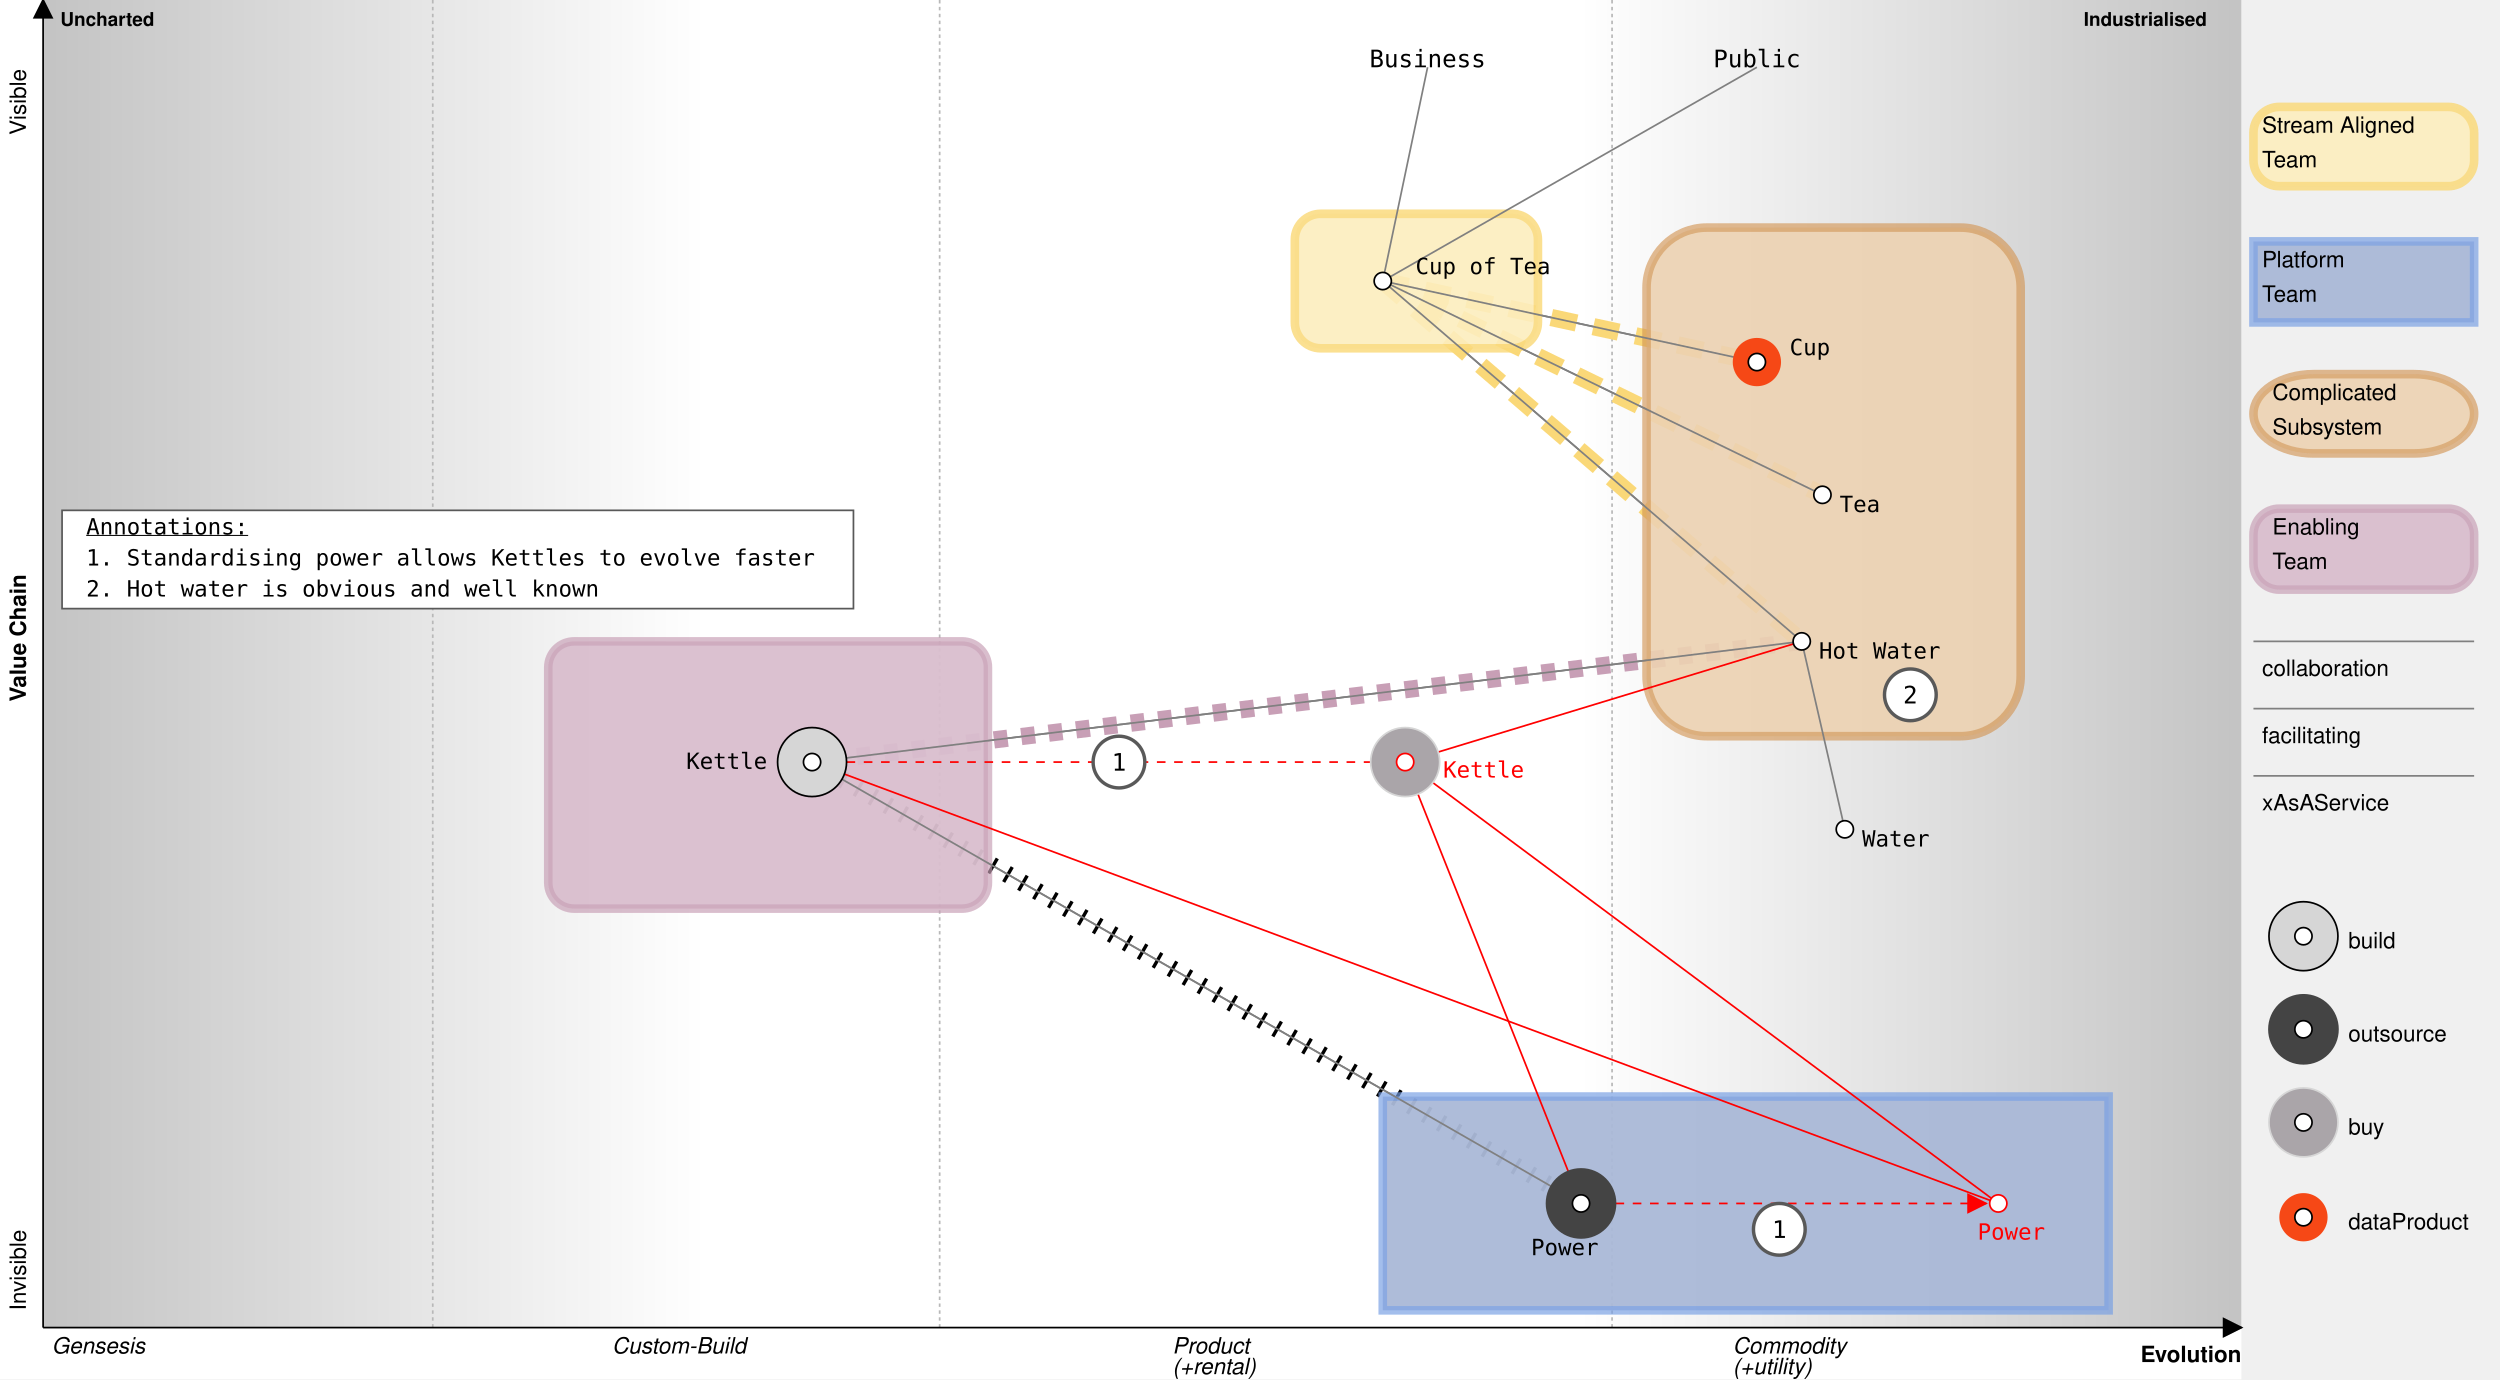
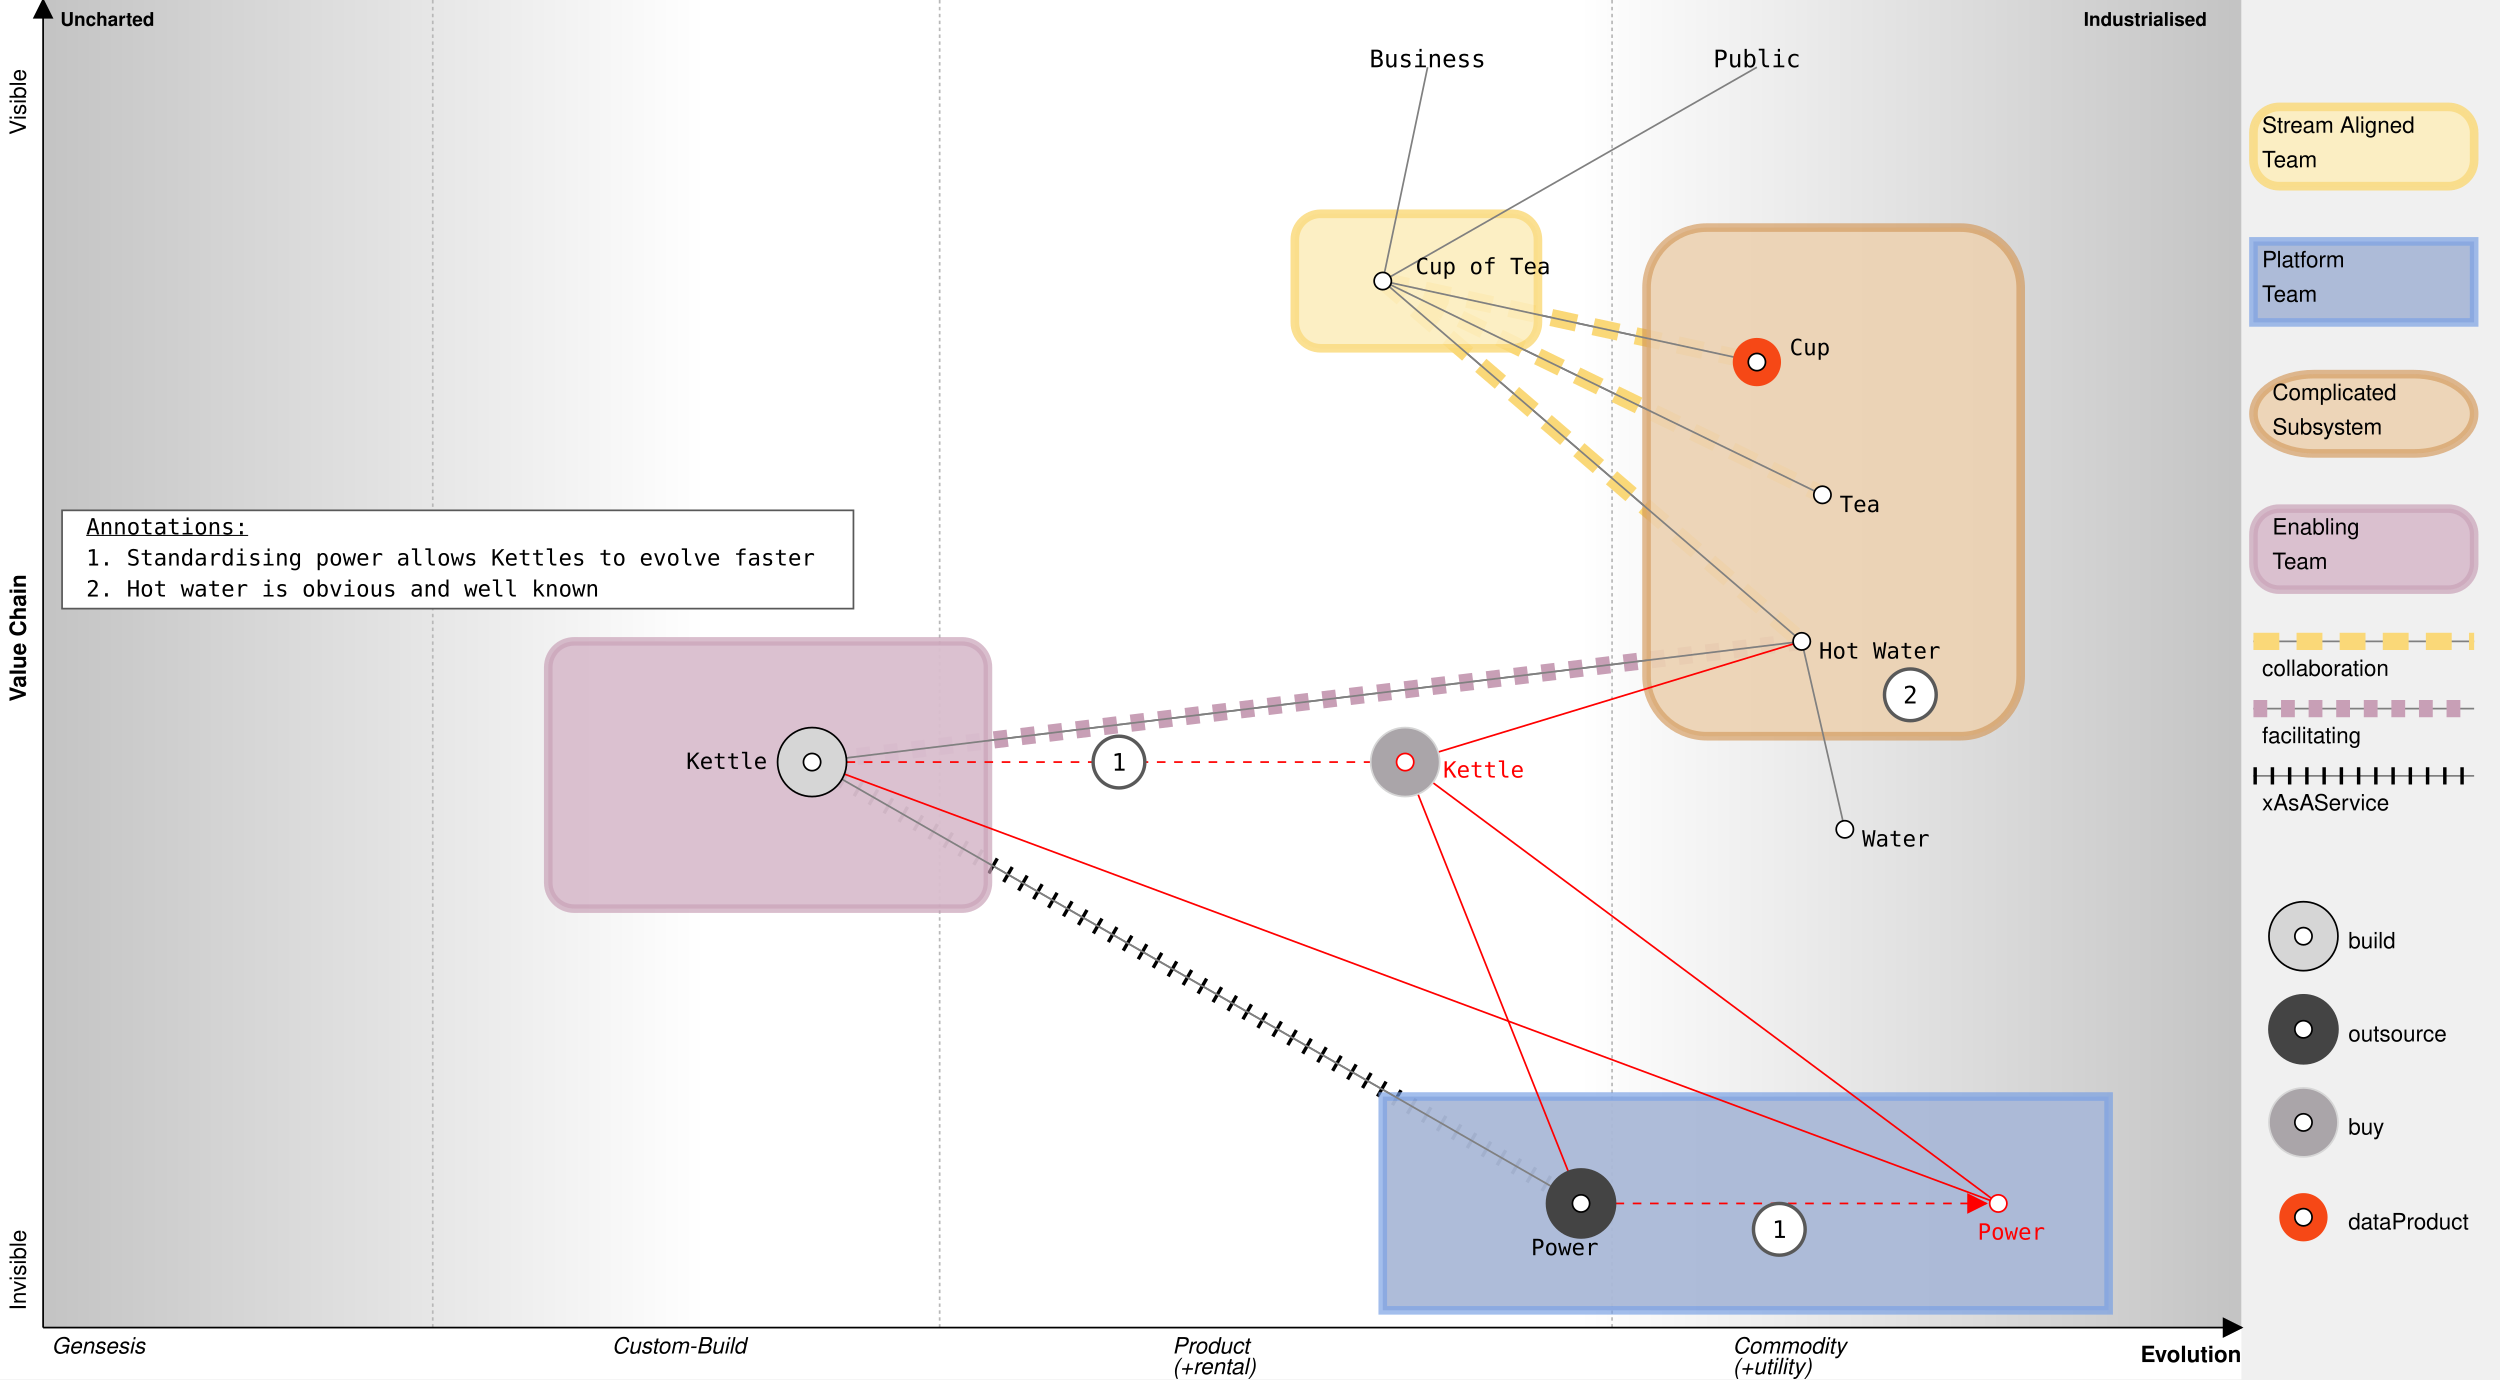
<svg xmlns="http://www.w3.org/2000/svg" width="1450" height="800">
  <g font-family="&quot;Helvetica Neue&quot;,Helvetica,Arial,sans-serif" font-size="13px">
    <g transform="translate(1307,62)">
      <rect x="0" y="0" width="128" height="46" rx="15" ry="15" fill="rgb(252, 237, 190)" opacity="0.9" stroke="rgb(250,216,120)" stroke-opacity="0.9" stroke-width="5px" />
    </g>
    <text x="1312" y="77">Stream Aligned</text>
    <text x="1312" y="97">Team</text>
    <g transform="translate(1307,140)">
      <rect x="0" y="0" width="128" height="47" fill="rgb(170, 185, 215)" opacity="0.95" stroke="rgb(119,159,229)" stroke-opacity="0.7" stroke-width="5px" />
    </g>
    <text x="1312" y="155">Platform</text>
    <text x="1312" y="175">Team</text>
    <g transform="translate(1307,217)">
      <rect x="0" y="0" width="128" height="46" rx="35" ry="35" fill="rgb(236, 210, 177)" opacity="0.9" stroke="rgb(210,149,84)" stroke-opacity="0.7" stroke-width="5px" />
    </g>
    <text x="1318" y="232">Complicated</text>
    <text x="1318" y="252">Subsystem</text>
    <g transform="translate(1307,295)">
      <rect x="0" y="0" width="128" height="47" rx="15" ry="15" fill="rgb(217, 190, 206)" opacity="0.95" stroke="rgb(200,159,182)" stroke-opacity="0.7" stroke-width="5px" />
    </g>
    <text x="1318" y="310">Enabling</text>
    <text x="1318" y="330">Team</text>
    <line x1="1307" y1="372" x2="1435" y2="372" stroke="grey" stroke-width="1" />
+     <line x1="1307" y1="372" x2="1435" y2="372" stroke-dasharray="15 10" stroke="rgb(250,216,120)" stroke-width="10" />
    <text x="1312" y="392">collaboration</text>
    <line x1="1307" y1="411" x2="1435" y2="411" stroke="grey" stroke-width="1" />
+     <line x1="1307" y1="411" x2="1435" y2="411" stroke-dasharray="8 8" stroke="rgb(200,159,182)" stroke-width="10" />
    <text x="1312" y="431">facilitating</text>
    <line x1="1307" y1="450" x2="1435" y2="450" stroke="grey" stroke-width="1" />
+     <line x1="1307" y1="450" x2="1435" y2="450" stroke-dasharray="2 8" stroke="black" stroke-width="10" />
    <text x="1312" y="470">xAsAService</text>
    <g transform="translate(1336,543)">
      <text x="0" y="0" />
      <circle cx="0" cy="0" r="20" fill="#D6D6D6" stroke="#000000" />
      <circle cx="0" cy="0" r="5" stroke-width="1" stroke="black" fill="white" />
    </g>
    <text x="1362" y="550">build</text>
    <g transform="translate(1336,597)">
      <text x="0" y="0" />
      <circle cx="0" cy="0" r="20" fill="#444444" stroke="#444444" />
      <circle cx="0" cy="0" r="5" stroke-width="1" stroke="black" fill="white" />
    </g>
    <text x="1362" y="604">outsource</text>
    <g transform="translate(1336,651)">
      <text x="0" y="0" />
      <circle cx="0" cy="0" r="20" fill="#AAA5A9" stroke="#D6D6D6" />
      <circle cx="0" cy="0" r="5" stroke-width="1" stroke="black" fill="white" />
    </g>
    <text x="1362" y="658">buy</text>
    <g transform="translate(1336,706)">
      <text x="0" y="0" />
      <circle cx="0" cy="0" r="14" fill="rgb(246,72,22)" />
      <circle cx="0" cy="0" r="5" stroke-width="1" stroke="black" fill="white" />
    </g>
    <text x="1362" y="713">dataProduct</text>
  </g>
  <rect x="0" y="0" width="1300" height="800" style="fill:white" />
  <defs>
    <linearGradient id="wardleyGradient" x1="0%" y1="0%" x2="100%" y2="0%">
      <stop offset="0%" stop-color="rgb(196,196,196)" stop-opacity="1.00" />
      <stop offset="30%" stop-color="rgb(255,255,255)" stop-opacity="1.00" />
      <stop offset="70%" stop-color="rgb(255,255,255)" stop-opacity="1.00" />
      <stop offset="100%" stop-color="rgb(196,196,196)" stop-opacity="1.00" />
    </linearGradient>
    <marker id="arrow" refX="15" refY="0" markerWidth="12" markerHeight="12" viewBox="0 -5 10 10">
      <path d="M0,-5L10,0L0,5" style="fill:red" />
    </marker>
    <marker id="graphArrow" refX="9" refY="0" markerWidth="12" markerHeight="12" viewBox="0 -5 10 10">
      <path d="M0,-5L10,0L0,5" style="fill:black" />
    </marker>
    <marker id="hexagon" refX="0" refY="0" markerWidth="15" markerHeight="15">
      <polygon points="723,314 543,625 183,625 3,314 183,2 543,2 723,314" fill="white" stroke="black" stroke-width="2" />
    </marker>
  </defs>
  <rect x="25" y="0" width="1275" height="770" style="fill:url(#wardleyGradient)" />
  <g transform="translate(0,800) rotate(270)">
    <g font-family="&quot;Helvetica Neue&quot;,Helvetica,Arial,sans-serif" font-size="13px"> &gt;
<line x1="30" y1="25" x2="800" y2="25" stroke="black" stroke-width="1" marker-end="url(#graphArrow)" />
      <line x1="800" y1="251" x2="30" y2="251" stroke="#b8b8b8" stroke-dasharray="2,2" />
      <line x1="800" y1="545" x2="30" y2="545" stroke="#b8b8b8" stroke-dasharray="2,2" />
      <line x1="800" y1="935" x2="30" y2="935" stroke="#b8b8b8" stroke-dasharray="2,2" />
      <text x="40" y="15" text-anchor="start">Invisible</text>
      <text x="760" y="15" text-anchor="end">Visible</text>
      <text x="430" y="15" text-anchor="middle" font-weight="bold">Value Chain</text>
    </g>
  </g>
  <line x1="25" y1="770" x2="1300" y2="770" stroke="black" stroke-width="1" marker-end="url(#graphArrow)" />
  <g font-family="&quot;Helvetica Neue&quot;,Helvetica,Arial,sans-serif" font-size="13px" font-style="italic">
    <text x="35" y="15" font-style="normal" font-size="11px" font-weight="bold">Uncharted</text>
    <text x="1280" y="15" font-style="normal" font-size="11px" font-weight="bold" text-anchor="end">Industrialised</text>
    <text x="30" y="785">Gensesis</text>
    <text x="355" y="785">Custom-Build</text>
    <text x="680" y="785">Product</text>
    <text x="680" y="797">(+rental)</text>
    <text x="1005" y="785">Commodity</text>
    <text x="1005" y="797">(+utility)</text>
    <text x="1300" y="790" text-anchor="end" font-weight="bold" font-style="normal">Evolution</text>
  </g>
  <g font-family="Consolas, Lucida Console, monospace" font-weight="14px" font-size="13px">
    <g id="teamRelations">
      <line x1="1045" y1="372" x2="471" y2="442" stroke="grey" stroke-width="1" />
      <line x1="1045" y1="372" x2="471" y2="442" stroke-dasharray="8 8" stroke="rgb(200,159,182)" stroke-width="10" />
      <line x1="802" y1="163" x2="1019" y2="210" stroke="grey" stroke-width="1" />
      <line x1="802" y1="163" x2="1019" y2="210" stroke-dasharray="15 10" stroke="rgb(250,216,120)" stroke-width="10" />
      <line x1="802" y1="163" x2="1057" y2="287" stroke="grey" stroke-width="1" />
      <line x1="802" y1="163" x2="1057" y2="287" stroke-dasharray="15 10" stroke="rgb(250,216,120)" stroke-width="10" />
      <line x1="802" y1="163" x2="1045" y2="372" stroke="grey" stroke-width="1" />
      <line x1="802" y1="163" x2="1045" y2="372" stroke-dasharray="15 10" stroke="rgb(250,216,120)" stroke-width="10" />
      <line x1="471" y1="442" x2="917" y2="698" stroke="grey" stroke-width="1" />
      <line x1="471" y1="442" x2="917" y2="698" stroke-dasharray="2 8" stroke="black" stroke-width="10" />
    </g>
    <g id="teamtopologies">
+       <g transform="translate(318,372)">
+         <rect x="0" y="0" width="255" height="155" rx="15" ry="15" fill="rgb(217, 190, 206)" opacity="0.95" stroke="rgb(200,159,182)" stroke-opacity="0.7" stroke-width="5px" />
+       </g>
      <g transform="translate(751,124)">
        <rect x="0" y="0" width="141" height="78" rx="15" ry="15" fill="rgb(252, 237, 190)" opacity="0.9" stroke="rgb(250,216,120)" stroke-opacity="0.9" stroke-width="5px" />
      </g>
      <g transform="translate(802,636)">
        <rect x="0" y="0" width="421" height="124" fill="rgb(170, 185, 215)" opacity="0.95" stroke="rgb(119,159,229)" stroke-opacity="0.7" stroke-width="5px" />
      </g>
      <g transform="translate(955,132)">
        <rect x="0" y="0" width="217" height="295" rx="35" ry="35" fill="rgb(236, 210, 177)" opacity="0.9" stroke="rgb(210,149,84)" stroke-opacity="0.7" stroke-width="5px" />
-       </g>
-       <g transform="translate(318,372)">
-         <rect x="0" y="0" width="255" height="155" rx="15" ry="15" fill="rgb(217, 190, 206)" opacity="0.95" stroke="rgb(200,159,182)" stroke-opacity="0.7" stroke-width="5px" />
      </g>
    </g>
    <g id="links">
      <line x1="1045" y1="372" x2="1070" y2="481" stroke="grey" stroke-width="1" />
      <line x1="1045" y1="372" x2="471" y2="442" stroke="grey" stroke-width="1" />
      <line x1="1045" y1="372" x2="815" y2="442" stroke="red" stroke-width="1" />
-       <line x1="917" y1="698" x2="1159" y2="698" stroke-dasharray="5 5" stroke="red" stroke-width="1" marker-end="url(#arrow)" />
+       <line x1="815" y1="442" x2="1159" y2="698" stroke="red" stroke-width="1" />
+       <line x1="815" y1="442" x2="917" y2="698" stroke="red" stroke-width="1" />
      <line x1="828" y1="39" x2="802" y2="163" stroke="grey" stroke-width="1" />
      <line x1="1019" y1="39" x2="802" y2="163" stroke="grey" stroke-width="1" />
      <line x1="802" y1="163" x2="1019" y2="210" stroke="grey" stroke-width="1" />
      <line x1="802" y1="163" x2="1057" y2="287" stroke="grey" stroke-width="1" />
      <line x1="802" y1="163" x2="1045" y2="372" stroke="grey" stroke-width="1" />
+       <line x1="471" y1="442" x2="917" y2="698" stroke="grey" stroke-width="1" />
      <line x1="471" y1="442" x2="1159" y2="698" stroke="red" stroke-width="1" />
      <line x1="471" y1="442" x2="815" y2="442" stroke-dasharray="5 5" stroke="red" stroke-width="1" marker-end="url(#arrow)" />
-       <line x1="471" y1="442" x2="917" y2="698" stroke="grey" stroke-width="1" />
-       <line x1="815" y1="442" x2="917" y2="698" stroke="red" stroke-width="1" />
-       <line x1="815" y1="442" x2="1159" y2="698" stroke="red" stroke-width="1" />
+       <line x1="917" y1="698" x2="1159" y2="698" stroke-dasharray="5 5" stroke="red" stroke-width="1" marker-end="url(#arrow)" />
    </g>
    <g id="components">
-       <g transform="translate(828,39)">
-         <text x="0" y="0" font-weight="14px" font-size="14px" text-anchor="middle">Business</text>
-       </g>
      <g transform="translate(1019,39)">
        <text x="0" y="0" font-weight="14px" font-size="14px" text-anchor="middle">Public</text>
-       </g>
-       <g transform="translate(802,163)">
-         <text x="19" y="-4">Cup of Tea</text>
-         <circle cx="0" cy="0" r="5" stroke-width="1" stroke="black" fill="white" />
-       </g>
-       <g transform="translate(1057,287)">
-         <text x="10" y="10">Tea</text>
-         <circle cx="0" cy="0" r="5" stroke-width="1" stroke="black" fill="white" />
      </g>
      <g transform="translate(1019,210)">
        <text x="19" y="-4">Cup</text>
        <circle cx="0" cy="0" r="14" fill="rgb(246,72,22)" />
        <circle cx="0" cy="0" r="5" stroke-width="1" stroke="black" fill="white" />
      </g>
+       <g transform="translate(1159,698)">
+         <text x="-12" y="21" fill="red">Power</text>
+         <circle cx="0" cy="0" r="5" stroke-width="1" stroke="red" fill="white" />
+       </g>
+       <g transform="translate(828,39)">
+         <text x="0" y="0" font-weight="14px" font-size="14px" text-anchor="middle">Business</text>
+       </g>
+       <g transform="translate(1057,287)">
+         <text x="10" y="10">Tea</text>
+         <circle cx="0" cy="0" r="5" stroke-width="1" stroke="black" fill="white" />
+       </g>
      <g transform="translate(471,442)">
        <text x="-73" y="4">Kettle</text>
        <circle cx="0" cy="0" r="20" fill="#D6D6D6" stroke="#000000" />
+         <circle cx="0" cy="0" r="5" stroke-width="1" stroke="black" fill="white" />
+       </g>
+       <g transform="translate(802,163)">
+         <text x="19" y="-4">Cup of Tea</text>
+         <circle cx="0" cy="0" r="5" stroke-width="1" stroke="black" fill="white" />
+       </g>
+       <g transform="translate(917,698)">
+         <text x="-29" y="30">Power</text>
+         <circle cx="0" cy="0" r="20" fill="#444444" stroke="#444444" />
+         <circle cx="0" cy="0" r="5" stroke-width="1" stroke="black" fill="white" />
+       </g>
+       <g transform="translate(1070,481)">
+         <text x="10" y="10">Water</text>
        <circle cx="0" cy="0" r="5" stroke-width="1" stroke="black" fill="white" />
      </g>
      <g transform="translate(815,442)">
        <text x="22" y="9" fill="red">Kettle</text>
        <circle cx="0" cy="0" r="20" fill="#AAA5A9" stroke="#D6D6D6" />
        <circle cx="0" cy="0" r="5" stroke-width="1" stroke="red" fill="white" />
      </g>
-       <g transform="translate(1159,698)">
-         <text x="-12" y="21" fill="red">Power</text>
-         <circle cx="0" cy="0" r="5" stroke-width="1" stroke="red" fill="white" />
-       </g>
      <g transform="translate(1045,372)">
        <text x="10" y="10">Hot Water</text>
-         <circle cx="0" cy="0" r="5" stroke-width="1" stroke="black" fill="white" />
-       </g>
-       <g transform="translate(1070,481)">
-         <text x="10" y="10">Water</text>
-         <circle cx="0" cy="0" r="5" stroke-width="1" stroke="black" fill="white" />
-       </g>
-       <g transform="translate(917,698)">
-         <text x="-29" y="30">Power</text>
-         <circle cx="0" cy="0" r="20" fill="#444444" stroke="#444444" />
        <circle cx="0" cy="0" r="5" stroke-width="1" stroke="black" fill="white" />
      </g>
    </g>
    <g id="annotations">
      <g transform="translate(649,442)">
        <circle cx="0" cy="0" r="15" fill="white" stroke="#595959" stroke-width="2" />
        <text x="0" y="5" font-weight="14px" font-size="14px" text-anchor="middle">1</text>
      </g>
      <g transform="translate(1032,713)">
        <circle cx="0" cy="0" r="15" fill="white" stroke="#595959" stroke-width="2" />
        <text x="0" y="5" font-weight="14px" font-size="14px" text-anchor="middle">1</text>
      </g>
      <g transform="translate(1108,403)">
        <circle cx="0" cy="0" r="15" fill="white" stroke="#595959" stroke-width="2" />
        <text x="0" y="5" font-weight="14px" font-size="14px" text-anchor="middle">2</text>
      </g>
      <g transform="translate(50,310)">
        <rect x="-14" y="-14" width="459" height="57" stroke="#595959" stroke-width="1" fill="#FFFFFF" />
        <text x="0" y="0" text-decoration="underline">Annotations:</text>
        <text x="0" y="18"> 1. Standardising power allows Kettles to evolve faster</text>
        <text x="0" y="36"> 2. Hot water is obvious and well known</text>
      </g>
    </g>
  </g>
</svg>
